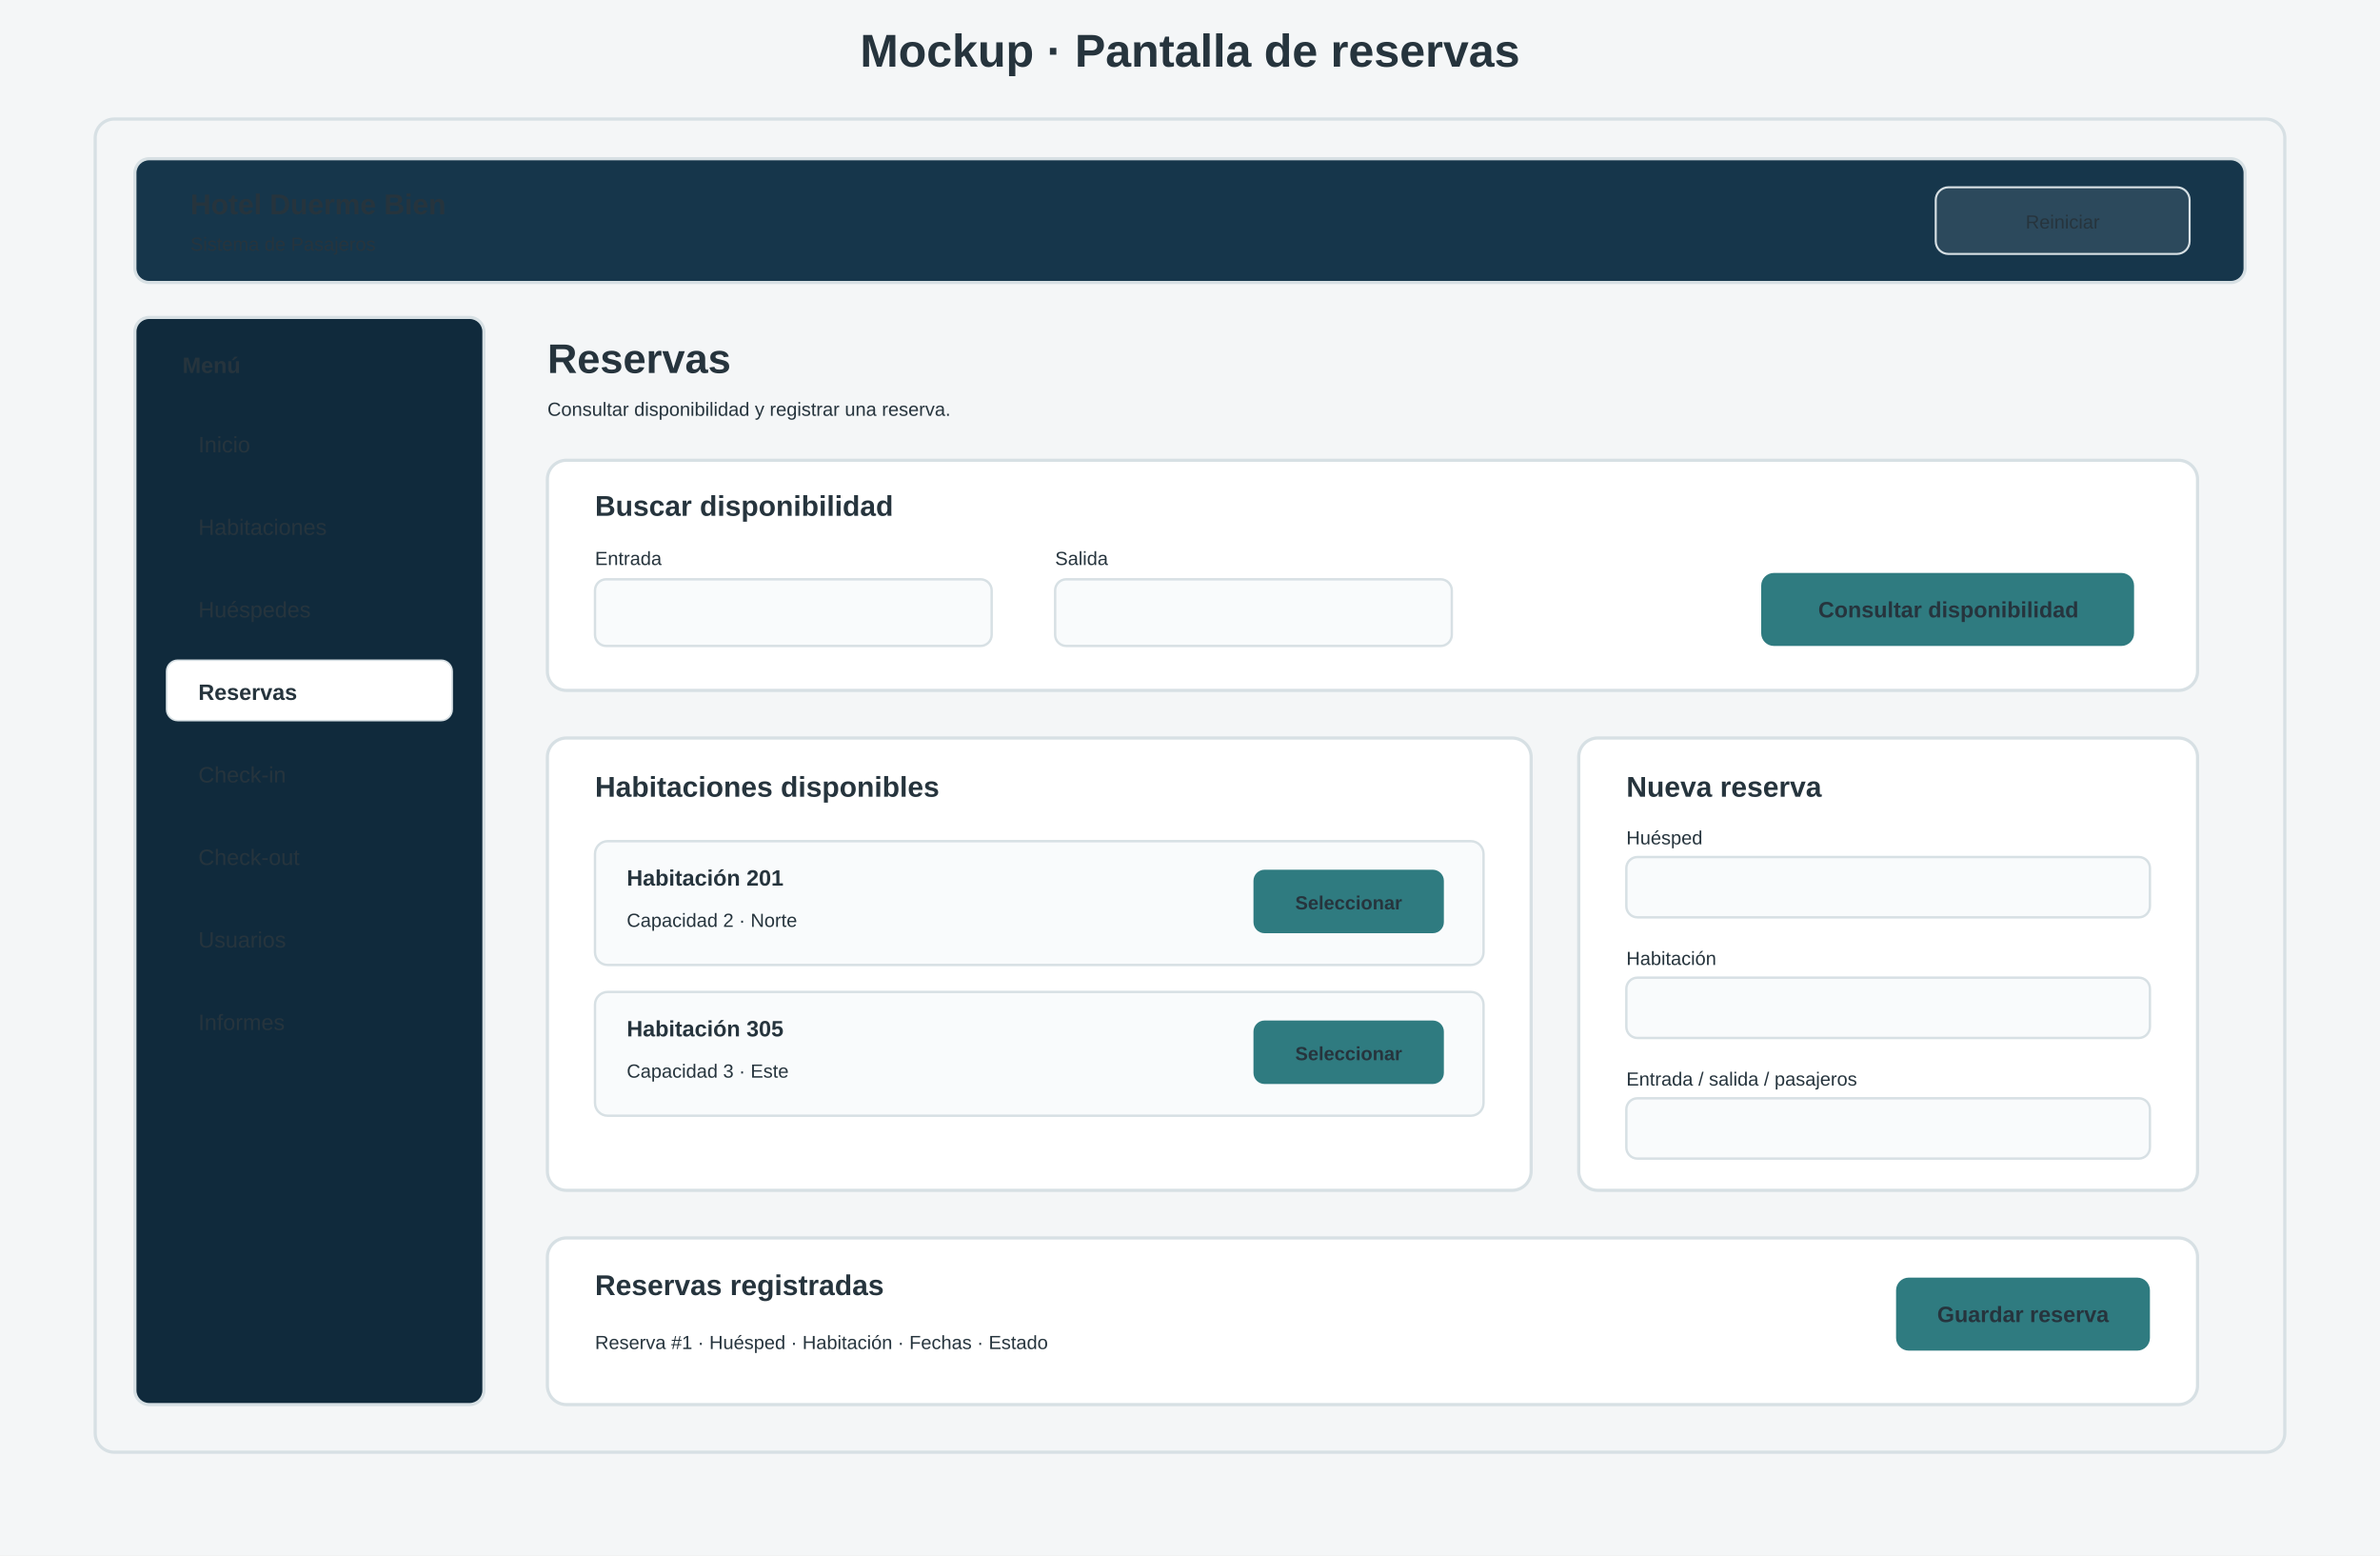
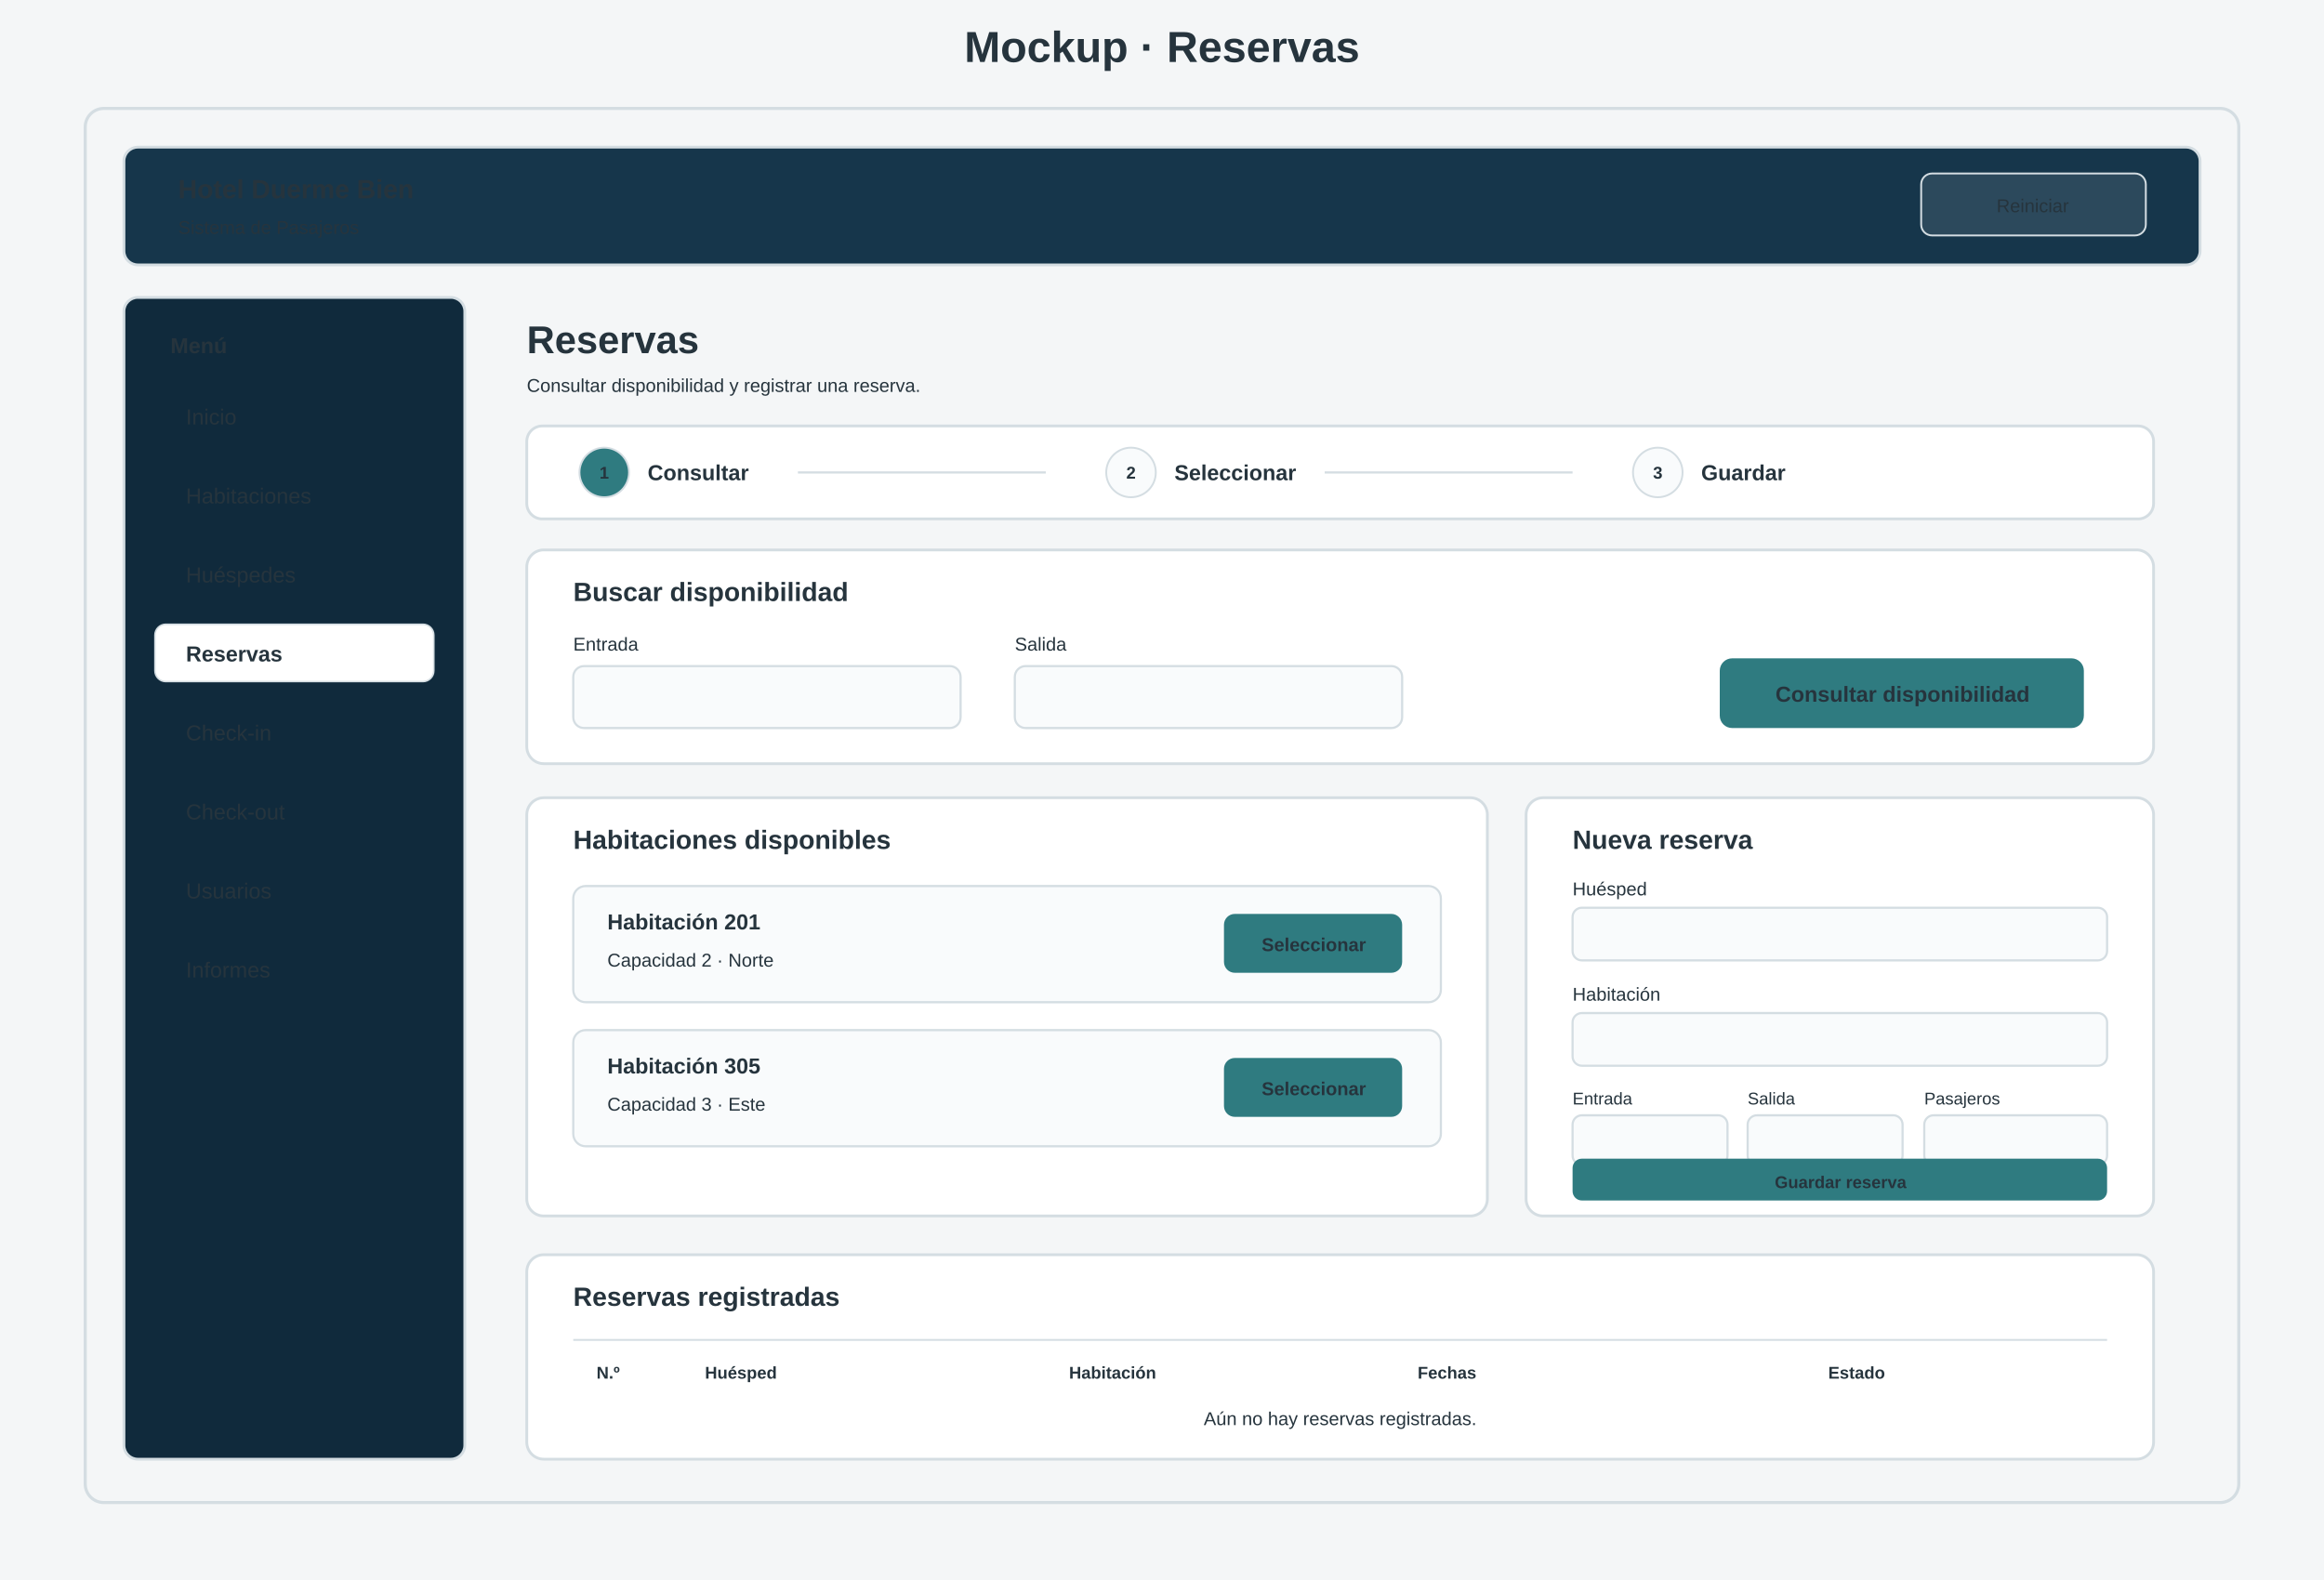
- <svg xmlns="http://www.w3.org/2000/svg" width="1500" height="980" viewBox="0 0 1500 980">
+ <svg xmlns="http://www.w3.org/2000/svg" width="1500" height="1020" viewBox="0 0 1500 1020">
  <defs>
    <style>
- .t{font-family:Arial,sans-serif;fill:#26343d}.page{font-size:29px;font-weight:700}.h{font-size:18px;font-weight:700}.f{font-size:14px}.small{font-size:12px}
- .box{fill:#ffffff;stroke:#d7e0e4;stroke-width:2}.field{fill:#f9fbfc;stroke:#d7e0e4;stroke-width:1.5}
+ .t{font-family:Arial,sans-serif;fill:#26343d}.title{font-size:28px;font-weight:700}.h{font-size:17px;font-weight:700}.f{font-size:14px}.small{font-size:12px}.tiny{font-size:11px}
+ .box{fill:#ffffff;stroke:#d4dde2;stroke-width:1.8}.field{fill:#f9fbfc;stroke:#d4dde2;stroke-width:1.4}
</style>
  </defs>
-   <rect width="1500" height="980" fill="#f4f6f7" />
-   <text x="750" y="42" text-anchor="middle" class="t page">Mockup · Pantalla de reservas</text>
-   <rect x="60" y="75" width="1380" height="840" rx="12" fill="#f4f6f7" stroke="#d7e0e4" stroke-width="2" />
-   <rect x="85" y="100" width="1330" height="78" rx="9" fill="#16364b" stroke="#d7e0e4" stroke-width="2" />
-   <text x="120" y="135" class="t h" fill="#ffffff">Hotel Duerme Bien</text>
-   <text x="120" y="158" class="t small" fill="#ffffff">Sistema de Pasajeros</text>
-   <rect x="1220" y="118" width="160" height="42" rx="8" fill="#ffffff18" stroke="#d7e0e4" stroke-width="1.3" />
-   <text x="1300" y="144" text-anchor="middle" class="t small" fill="#ffffff">Reiniciar</text>
-   <rect x="85" y="200" width="220" height="685" rx="9" fill="#102a3c" stroke="#d7e0e4" stroke-width="2" />
-   <text x="115" y="235" class="t f" fill="#d7e2e8" font-weight="700">Menú</text>
-   <rect x="105" y="260" width="180" height="38" rx="7" fill="transparent" stroke="none" />
-   <text x="125" y="285" class="t f" fill="#d7e2e8" font-weight="400">Inicio</text>
-   <rect x="105" y="312" width="180" height="38" rx="7" fill="transparent" stroke="none" />
-   <text x="125" y="337" class="t f" fill="#d7e2e8" font-weight="400">Habitaciones</text>
-   <rect x="105" y="364" width="180" height="38" rx="7" fill="transparent" stroke="none" />
-   <text x="125" y="389" class="t f" fill="#d7e2e8" font-weight="400">Huéspedes</text>
-   <rect x="105" y="416" width="180" height="38" rx="7" fill="#ffffff" stroke="#d7e0e4" />
-   <text x="125" y="441" class="t f" fill="#16364b" font-weight="700">Reservas</text>
-   <rect x="105" y="468" width="180" height="38" rx="7" fill="transparent" stroke="none" />
-   <text x="125" y="493" class="t f" fill="#d7e2e8" font-weight="400">Check-in</text>
-   <rect x="105" y="520" width="180" height="38" rx="7" fill="transparent" stroke="none" />
-   <text x="125" y="545" class="t f" fill="#d7e2e8" font-weight="400">Check-out</text>
-   <rect x="105" y="572" width="180" height="38" rx="7" fill="transparent" stroke="none" />
-   <text x="125" y="597" class="t f" fill="#d7e2e8" font-weight="400">Usuarios</text>
-   <rect x="105" y="624" width="180" height="38" rx="7" fill="transparent" stroke="none" />
-   <text x="125" y="649" class="t f" fill="#d7e2e8" font-weight="400">Informes</text>
-   <text x="345" y="235" class="t page" style="font-size:26px">Reservas</text>
-   <text x="345" y="262" class="t small">Consultar disponibilidad y registrar una reserva.</text>
-   <rect x="345" y="290" width="1040" height="145" rx="12" class="box" />
-   <text x="375" y="325" class="t h">Buscar disponibilidad</text>
-   <text x="375" y="356" class="t small">Entrada</text>
-   <rect x="375" y="365" width="250" height="42" rx="7" class="field" />
-   <text x="665" y="356" class="t small">Salida</text>
-   <rect x="665" y="365" width="250" height="42" rx="7" class="field" />
-   <rect x="1110" y="361" width="235" height="46" rx="8" fill="#2f7b80" stroke="#d7e0e4" stroke-width="0" />
-   <text x="1228" y="389" text-anchor="middle" class="t f" fill="#ffffff" font-weight="700">Consultar disponibilidad</text>
-   <rect x="345" y="465" width="620" height="285" rx="12" class="box" />
-   <text x="375" y="502" class="t h">Habitaciones disponibles</text>
-   <rect x="375" y="530" width="560" height="78" rx="8" class="field" />
-   <text x="395" y="558" class="t f" font-weight="700">Habitación 201</text>
-   <text x="395" y="584" class="t small">Capacidad 2 · Norte</text>
-   <rect x="790" y="548" width="120" height="40" rx="7" fill="#2f7b80" stroke="#d7e0e4" stroke-width="0" />
-   <text x="850" y="573" text-anchor="middle" class="t small" fill="#ffffff" font-weight="700">Seleccionar</text>
-   <rect x="375" y="625" width="560" height="78" rx="8" class="field" />
-   <text x="395" y="653" class="t f" font-weight="700">Habitación 305</text>
-   <text x="395" y="679" class="t small">Capacidad 3 · Este</text>
-   <rect x="790" y="643" width="120" height="40" rx="7" fill="#2f7b80" stroke="#d7e0e4" stroke-width="0" />
-   <text x="850" y="668" text-anchor="middle" class="t small" fill="#ffffff" font-weight="700">Seleccionar</text>
-   <rect x="995" y="465" width="390" height="285" rx="12" class="box" />
-   <text x="1025" y="502" class="t h">Nueva reserva</text>
-   <text x="1025" y="532" class="t small">Huésped</text>
-   <rect x="1025" y="540" width="330" height="38" rx="7" class="field" />
-   <text x="1025" y="608" class="t small">Habitación</text>
-   <rect x="1025" y="616" width="330" height="38" rx="7" class="field" />
-   <text x="1025" y="684" class="t small">Entrada / salida / pasajeros</text>
-   <rect x="1025" y="692" width="330" height="38" rx="7" class="field" />
-   <rect x="345" y="780" width="1040" height="105" rx="12" class="box" />
-   <text x="375" y="816" class="t h">Reservas registradas</text>
-   <text x="375" y="850" class="t small">Reserva #1 · Huésped · Habitación · Fechas · Estado</text>
-   <rect x="1195" y="805" width="160" height="46" rx="8" fill="#2f7b80" stroke="#d7e0e4" stroke-width="0" />
-   <text x="1275" y="833" text-anchor="middle" class="t f" fill="#ffffff" font-weight="700">Guardar reserva</text>
+   <rect width="1500" height="1020" fill="#f4f6f7" />
+   <text x="750" y="40" text-anchor="middle" class="t title">Mockup · Reservas</text>
+   <rect x="55" y="70" width="1390" height="900" rx="12" fill="#f4f6f7" stroke="#d4dde2" stroke-width="2" />
+   <rect x="80" y="95" width="1340" height="76" rx="9" fill="#16364b" stroke="#d4dde2" stroke-width="1.8" />
+   <text x="115" y="128" class="t h" fill="#ffffff">Hotel Duerme Bien</text>
+   <text x="115" y="151" class="t small" fill="#ffffff">Sistema de Pasajeros</text>
+   <rect x="1240" y="112" width="145" height="40" rx="7" fill="#ffffff18" stroke="#d4dde2" stroke-width="1.2" />
+   <text x="1312" y="137" text-anchor="middle" class="t small" fill="#ffffff">Reiniciar</text>
+   <rect x="80" y="192" width="220" height="750" rx="9" fill="#102a3c" stroke="#d4dde2" stroke-width="1.8" />
+   <text x="110" y="228" class="t f" fill="#d7e2e8" font-weight="700">Menú</text>
+   <rect x="100" y="250" width="180" height="37" rx="7" fill="transparent" stroke="none" />
+   <text x="120" y="274" class="t f" fill="#d7e2e8" font-weight="400">Inicio</text>
+   <rect x="100" y="301" width="180" height="37" rx="7" fill="transparent" stroke="none" />
+   <text x="120" y="325" class="t f" fill="#d7e2e8" font-weight="400">Habitaciones</text>
+   <rect x="100" y="352" width="180" height="37" rx="7" fill="transparent" stroke="none" />
+   <text x="120" y="376" class="t f" fill="#d7e2e8" font-weight="400">Huéspedes</text>
+   <rect x="100" y="403" width="180" height="37" rx="7" fill="#ffffff" stroke="#d4dde2" />
+   <text x="120" y="427" class="t f" fill="#16364b" font-weight="700">Reservas</text>
+   <rect x="100" y="454" width="180" height="37" rx="7" fill="transparent" stroke="none" />
+   <text x="120" y="478" class="t f" fill="#d7e2e8" font-weight="400">Check-in</text>
+   <rect x="100" y="505" width="180" height="37" rx="7" fill="transparent" stroke="none" />
+   <text x="120" y="529" class="t f" fill="#d7e2e8" font-weight="400">Check-out</text>
+   <rect x="100" y="556" width="180" height="37" rx="7" fill="transparent" stroke="none" />
+   <text x="120" y="580" class="t f" fill="#d7e2e8" font-weight="400">Usuarios</text>
+   <rect x="100" y="607" width="180" height="37" rx="7" fill="transparent" stroke="none" />
+   <text x="120" y="631" class="t f" fill="#d7e2e8" font-weight="400">Informes</text>
+   <text x="340" y="228" class="t title" style="font-size:25px">Reservas</text>
+   <text x="340" y="253" class="t small">Consultar disponibilidad y registrar una reserva.</text>
+   <rect x="340" y="275" width="1050" height="60" rx="10" class="box" />
+   <circle cx="390" cy="305" r="16" fill="#2f7b80" stroke="#d4dde2" stroke-width="1.2" />
+   <text x="390" y="309" text-anchor="middle" class="t tiny" fill="#ffffff" font-weight="700">1</text>
+   <text x="418" y="310" class="t f" font-weight="700">Consultar</text>
+   <line x1="515" y1="305" x2="675" y2="305" stroke="#d4dde2" stroke-width="1.4" />
+   <circle cx="730" cy="305" r="16" fill="#f9fbfc" stroke="#d4dde2" stroke-width="1.2" />
+   <text x="730" y="309" text-anchor="middle" class="t tiny" fill="#26343d" font-weight="700">2</text>
+   <text x="758" y="310" class="t f" font-weight="700">Seleccionar</text>
+   <line x1="855" y1="305" x2="1015" y2="305" stroke="#d4dde2" stroke-width="1.4" />
+   <circle cx="1070" cy="305" r="16" fill="#f9fbfc" stroke="#d4dde2" stroke-width="1.2" />
+   <text x="1070" y="309" text-anchor="middle" class="t tiny" fill="#26343d" font-weight="700">3</text>
+   <text x="1098" y="310" class="t f" font-weight="700">Guardar</text>
+   <rect x="340" y="355" width="1050" height="138" rx="11" class="box" />
+   <text x="370" y="388" class="t h">Buscar disponibilidad</text>
+   <text x="370" y="420" class="t small">Entrada</text>
+   <rect x="370" y="430" width="250" height="40" rx="7" class="field" />
+   <text x="655" y="420" class="t small">Salida</text>
+   <rect x="655" y="430" width="250" height="40" rx="7" class="field" />
+   <rect x="1110" y="425" width="235" height="45" rx="8" fill="#2f7b80" stroke="#d4dde2" stroke-width="0" />
+   <text x="1228" y="453" text-anchor="middle" class="t f" fill="#ffffff" font-weight="700">Consultar disponibilidad</text>
+   <rect x="340" y="515" width="620" height="270" rx="11" class="box" />
+   <text x="370" y="548" class="t h">Habitaciones disponibles</text>
+   <rect x="370" y="572" width="560" height="75" rx="8" class="field" />
+   <text x="392" y="600" class="t f" font-weight="700">Habitación 201</text>
+   <text x="392" y="624" class="t small">Capacidad 2 · Norte</text>
+   <rect x="790" y="590" width="115" height="38" rx="7" fill="#2f7b80" stroke="#d4dde2" stroke-width="0" />
+   <text x="848" y="614" text-anchor="middle" class="t small" fill="#ffffff" font-weight="700">Seleccionar</text>
+   <rect x="370" y="665" width="560" height="75" rx="8" class="field" />
+   <text x="392" y="693" class="t f" font-weight="700">Habitación 305</text>
+   <text x="392" y="717" class="t small">Capacidad 3 · Este</text>
+   <rect x="790" y="683" width="115" height="38" rx="7" fill="#2f7b80" stroke="#d4dde2" stroke-width="0" />
+   <text x="848" y="707" text-anchor="middle" class="t small" fill="#ffffff" font-weight="700">Seleccionar</text>
+   <rect x="985" y="515" width="405" height="270" rx="11" class="box" />
+   <text x="1015" y="548" class="t h">Nueva reserva</text>
+   <text x="1015" y="578" class="t small">Huésped</text>
+   <rect x="1015" y="586" width="345" height="34" rx="6" class="field" />
+   <text x="1015" y="646" class="t small">Habitación</text>
+   <rect x="1015" y="654" width="345" height="34" rx="6" class="field" />
+   <text x="1015" y="713" class="t tiny">Entrada</text>
+   <rect x="1015" y="720" width="100" height="32" rx="6" class="field" />
+   <text x="1128" y="713" class="t tiny">Salida</text>
+   <rect x="1128" y="720" width="100" height="32" rx="6" class="field" />
+   <text x="1242" y="713" class="t tiny">Pasajeros</text>
+   <rect x="1242" y="720" width="118" height="32" rx="6" class="field" />
+   <rect x="1015" y="760" width="345" height="0" fill="none" />
+   <rect x="1015" y="752" width="345" height="0" fill="none" />
+   <rect x="1015" y="748" width="345" height="0" fill="none" />
+   <rect x="340" y="810" width="1050" height="132" rx="11" class="box" />
+   <text x="370" y="843" class="t h">Reservas registradas</text>
+   <line x1="370" y1="865" x2="1360" y2="865" stroke="#d4dde2" stroke-width="1.2" />
+   <text x="385" y="890" class="t tiny" font-weight="700">N.º</text>
+   <text x="455" y="890" class="t tiny" font-weight="700">Huésped</text>
+   <text x="690" y="890" class="t tiny" font-weight="700">Habitación</text>
+   <text x="915" y="890" class="t tiny" font-weight="700">Fechas</text>
+   <text x="1180" y="890" class="t tiny" font-weight="700">Estado</text>
+   <text x="865" y="920" text-anchor="middle" class="t small" fill="#6d7a82">Aún no hay reservas registradas.</text>
+   <rect x="1015" y="758" width="345" height="0" fill="none" />
+   <rect x="1015" y="748" width="345" height="0" fill="none" />
+   <rect x="1015" y="748" width="345" height="0" fill="none" />
+   <rect x="1015" y="748" width="345" height="0" fill="none" />
+   <rect x="1015" y="748" width="345" height="0" fill="none" />
+   <rect x="1015" y="748" width="345" height="0" fill="none" />
+   <rect x="1015" y="748" width="345" height="27" rx="6" fill="#2f7b80" stroke="#d4dde2" stroke-width="0" />
+   <text x="1188" y="767" text-anchor="middle" class="t tiny" fill="#ffffff" font-weight="700">Guardar reserva</text>
</svg>
